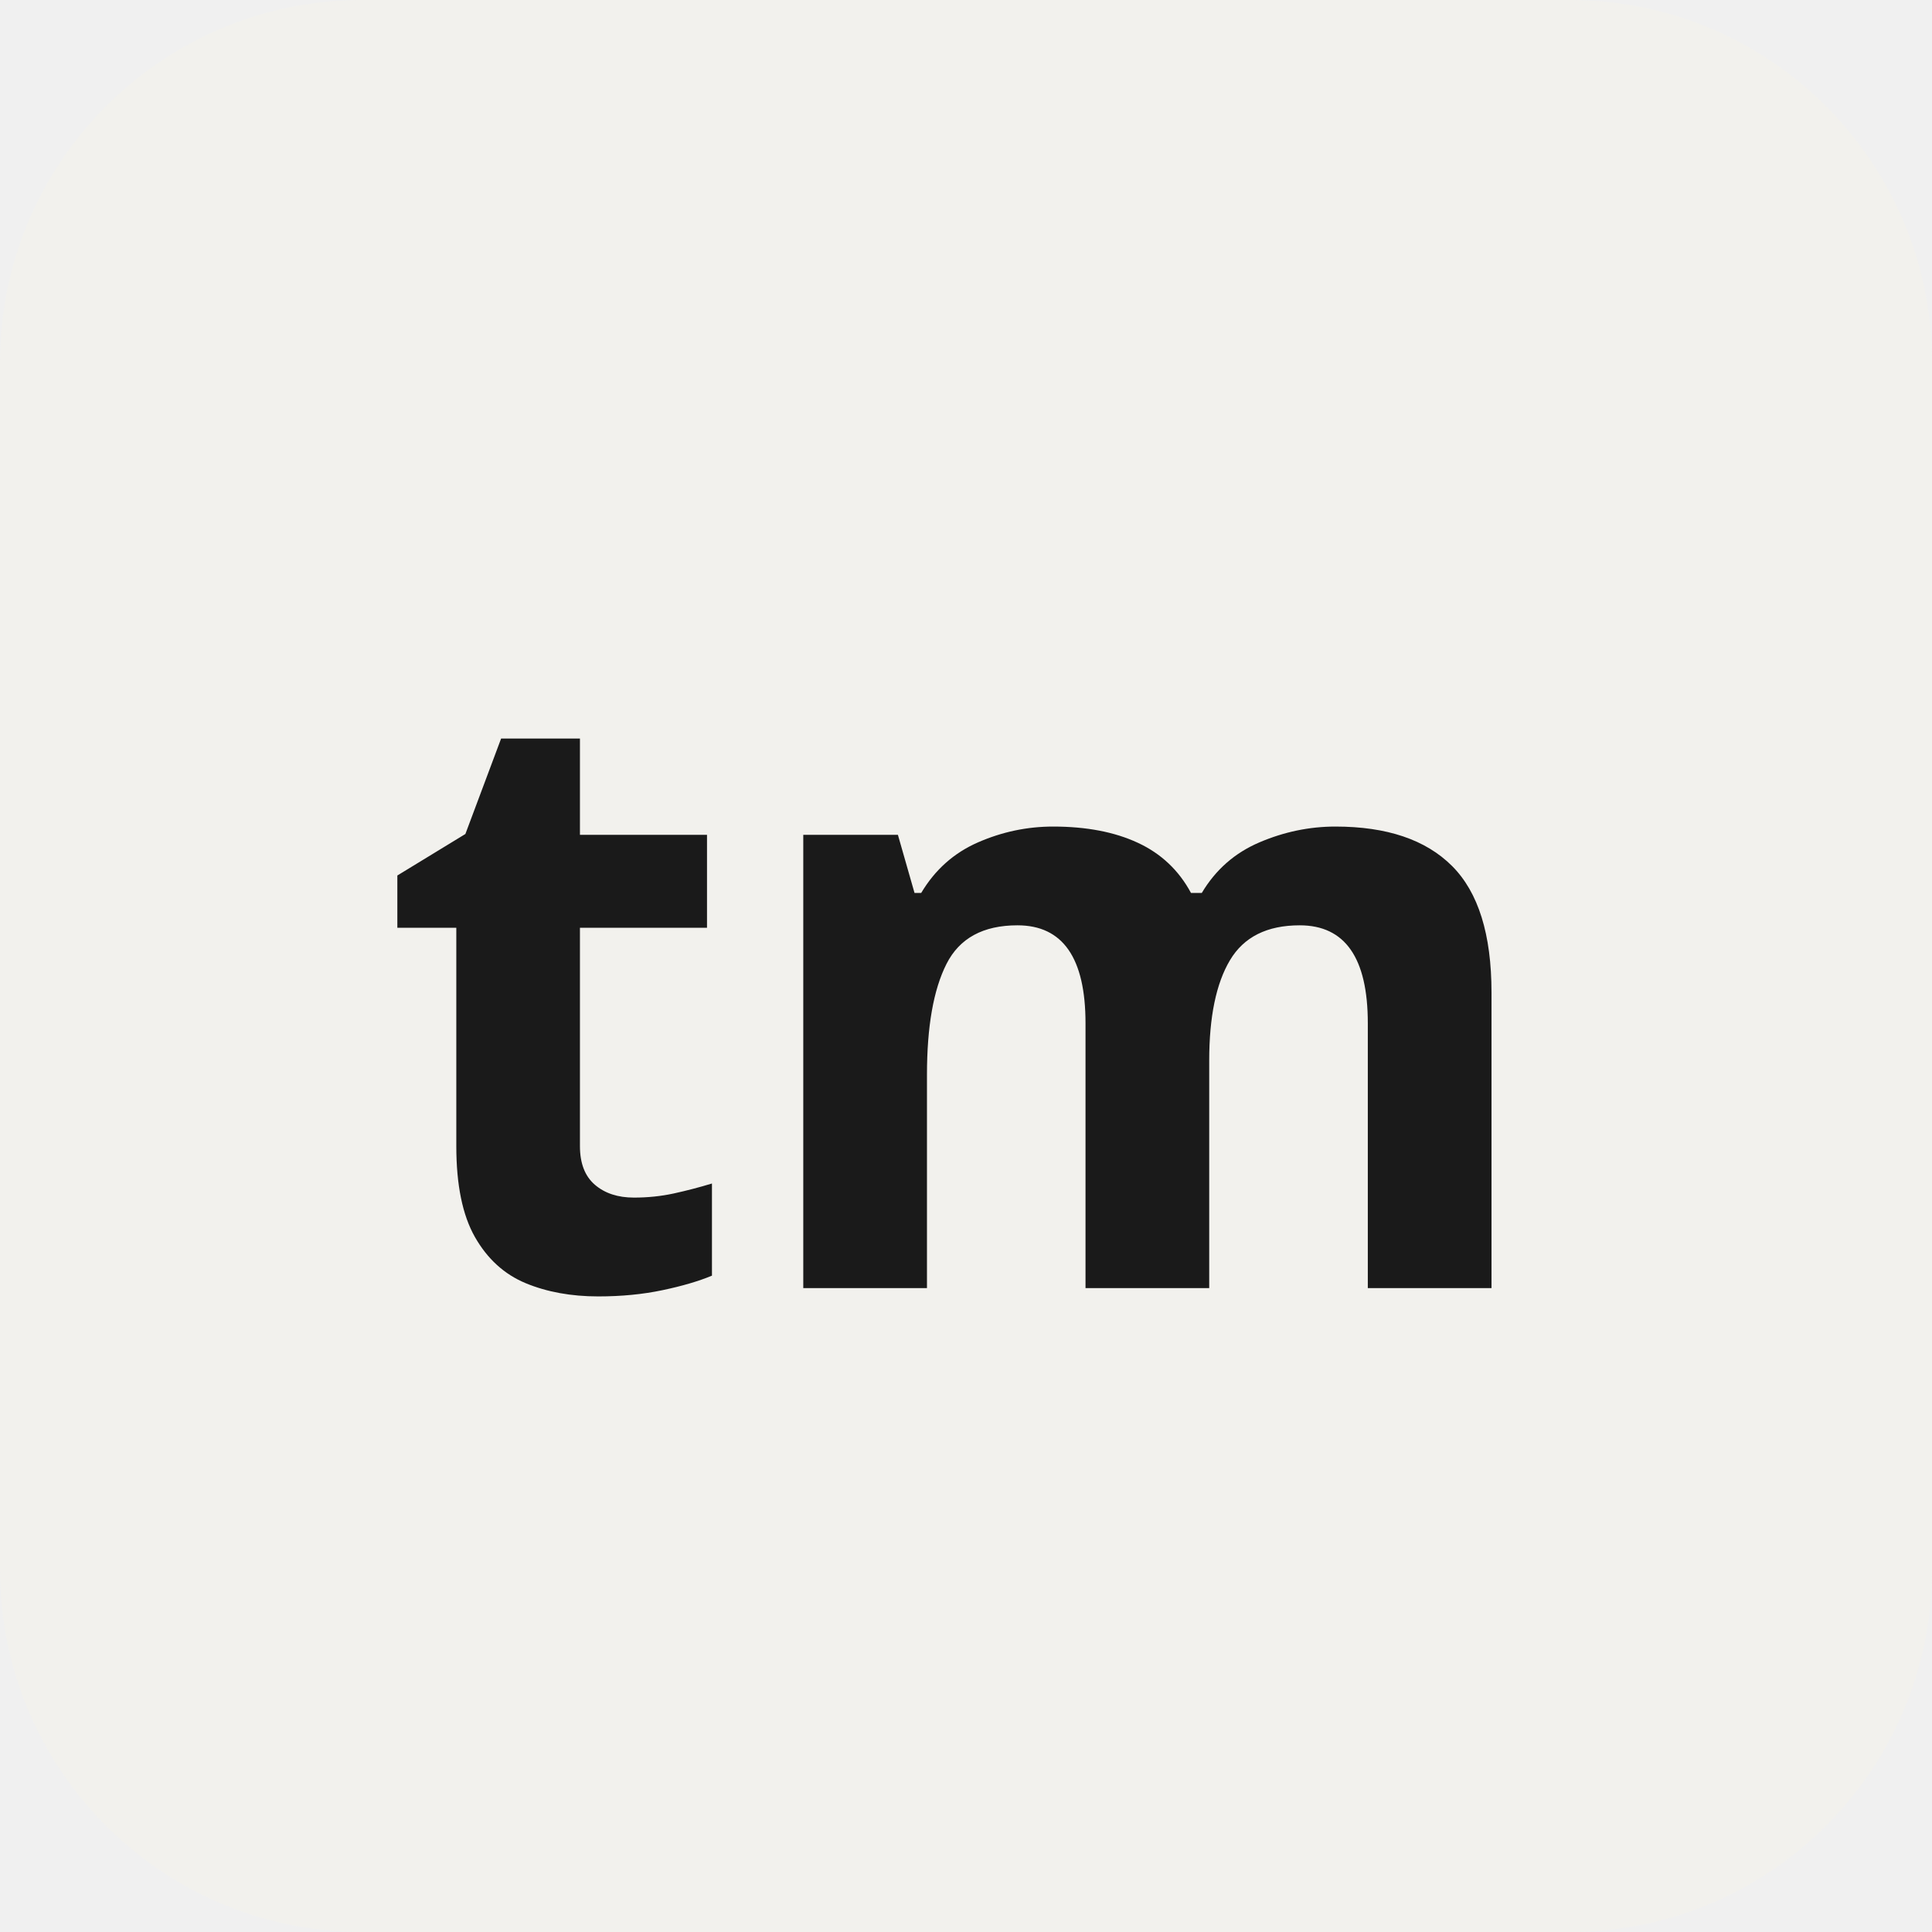
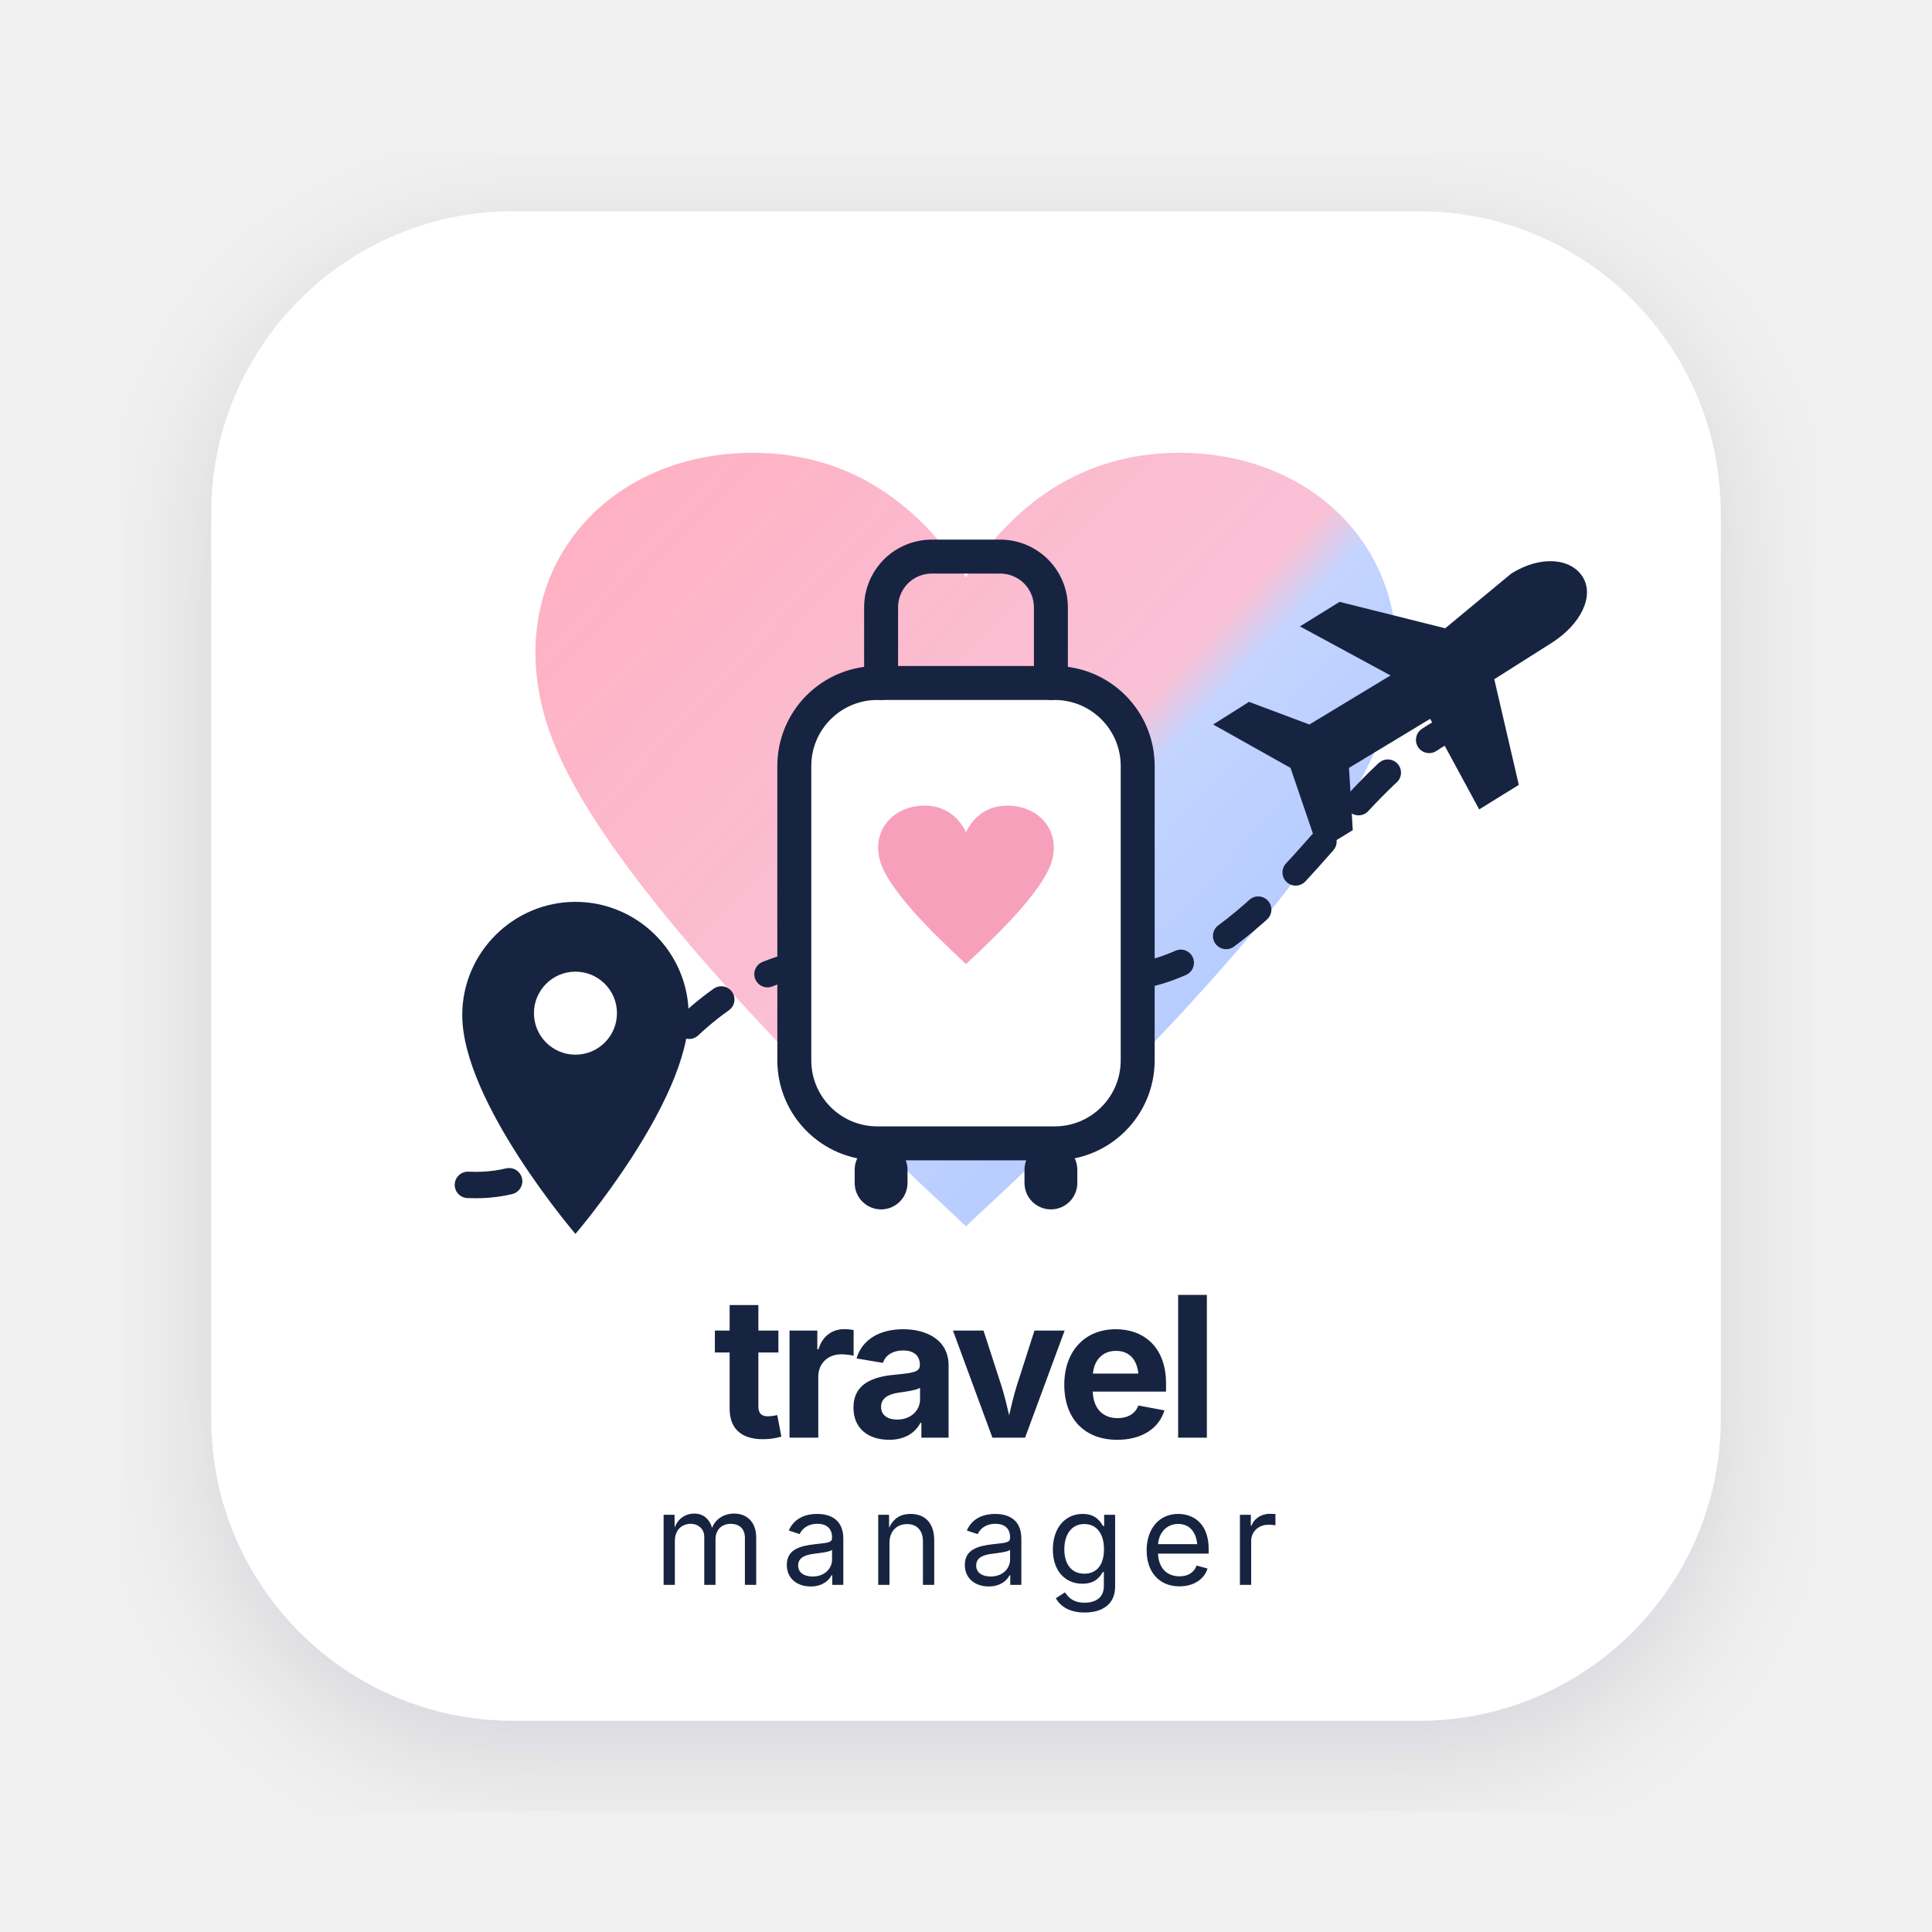
- <svg xmlns="http://www.w3.org/2000/svg" width="512" height="512" viewBox="0 0 512 512">
-   <rect width="512" height="512" rx="96" fill="#f2f1ed" />
-   <text x="50%" y="50%" font-family="Pretendard, system-ui, sans-serif" font-size="220" font-weight="700" fill="#1a1a1a" text-anchor="middle" dominant-baseline="central">tm</text>
+ <svg xmlns="http://www.w3.org/2000/svg" width="1024" height="1024" viewBox="0 0 1024 1024" fill="none">
+   <defs>
+     <linearGradient id="heartGrad" x1="270" y1="260" x2="760" y2="720" gradientUnits="userSpaceOnUse">
+       <stop offset="0" stop-color="#FF9DB2" stop-opacity="0.82" />
+       <stop offset="0.48" stop-color="#F8A9C6" stop-opacity="0.72" />
+       <stop offset="0.52" stop-color="#AFC6FF" stop-opacity="0.75" />
+       <stop offset="1" stop-color="#86A9FF" stop-opacity="0.82" />
+     </linearGradient>
+     <filter id="softShadow" x="64" y="64" width="896" height="896" filterUnits="userSpaceOnUse" color-interpolation-filters="sRGB">
+       <feDropShadow dx="0" dy="18" stdDeviation="30" flood-color="#13213D" flood-opacity="0.12" />
+     </filter>
+   </defs>
+   <rect x="112" y="112" width="800" height="800" rx="160" fill="#FFFFFF" filter="url(#softShadow)" />
+   <path d="M512 650C500 638 332 488 294 395C260 312 315 240 399 240C452 240 488 269 512 306C536 269 572 240 625 240C709 240 764 312 730 395C692 488 524 638 512 650Z" fill="url(#heartGrad)" />
+   <path d="M248 628C332 632 341 514 445 508C548 502 586 543 650 496C704 456 726 399 786 378" stroke="#172441" stroke-width="14" stroke-linecap="round" stroke-dasharray="22 28" />
+   <path d="M245 538C245 505 272 478 305 478C338 478 365 505 365 538C365 584 305 654 305 654C305 654 245 584 245 538Z" fill="#172441" />
+   <circle cx="305" cy="537" r="22" fill="#FFFFFF" />
+   <path d="M801 304C817 294 833 296 839 306C845 316 838 331 822 341L792 360L805 416L784 429L758 381L715 407L717 440L699 451L684 407L643 384L662 372L694 384L737 358L689 332L710 319L766 333L801 304Z" fill="#172441" />
+   <rect x="421" y="362" width="182" height="244" rx="44" fill="#FFFFFF" stroke="#172441" stroke-width="18" />
+   <path d="M467 362V322C467 307 479 295 494 295H530C545 295 557 307 557 322V362" stroke="#172441" stroke-width="18" stroke-linecap="round" />
+   <rect x="453" y="606" width="28" height="35" rx="14" fill="#172441" />
+   <rect x="543" y="606" width="28" height="35" rx="14" fill="#172441" />
+   <path d="M512 511C507 506 474 477 467 458C461 441 473 427 490 427C501 427 508 433 512 441C516 433 523 427 534 427C551 427 563 441 557 458C550 477 517 506 512 511Z" fill="#F7A0BC" />
+   <text x="512" y="762" text-anchor="middle" font-family="Inter, Avenir Next, Helvetica, Arial, sans-serif" font-size="104" font-weight="700" letter-spacing="-4" fill="#172441">travel</text>
+   <text x="512" y="840" text-anchor="middle" font-family="Inter, Avenir Next, Helvetica, Arial, sans-serif" font-size="68" font-weight="400" letter-spacing="8" fill="#172441">manager</text>
</svg>
